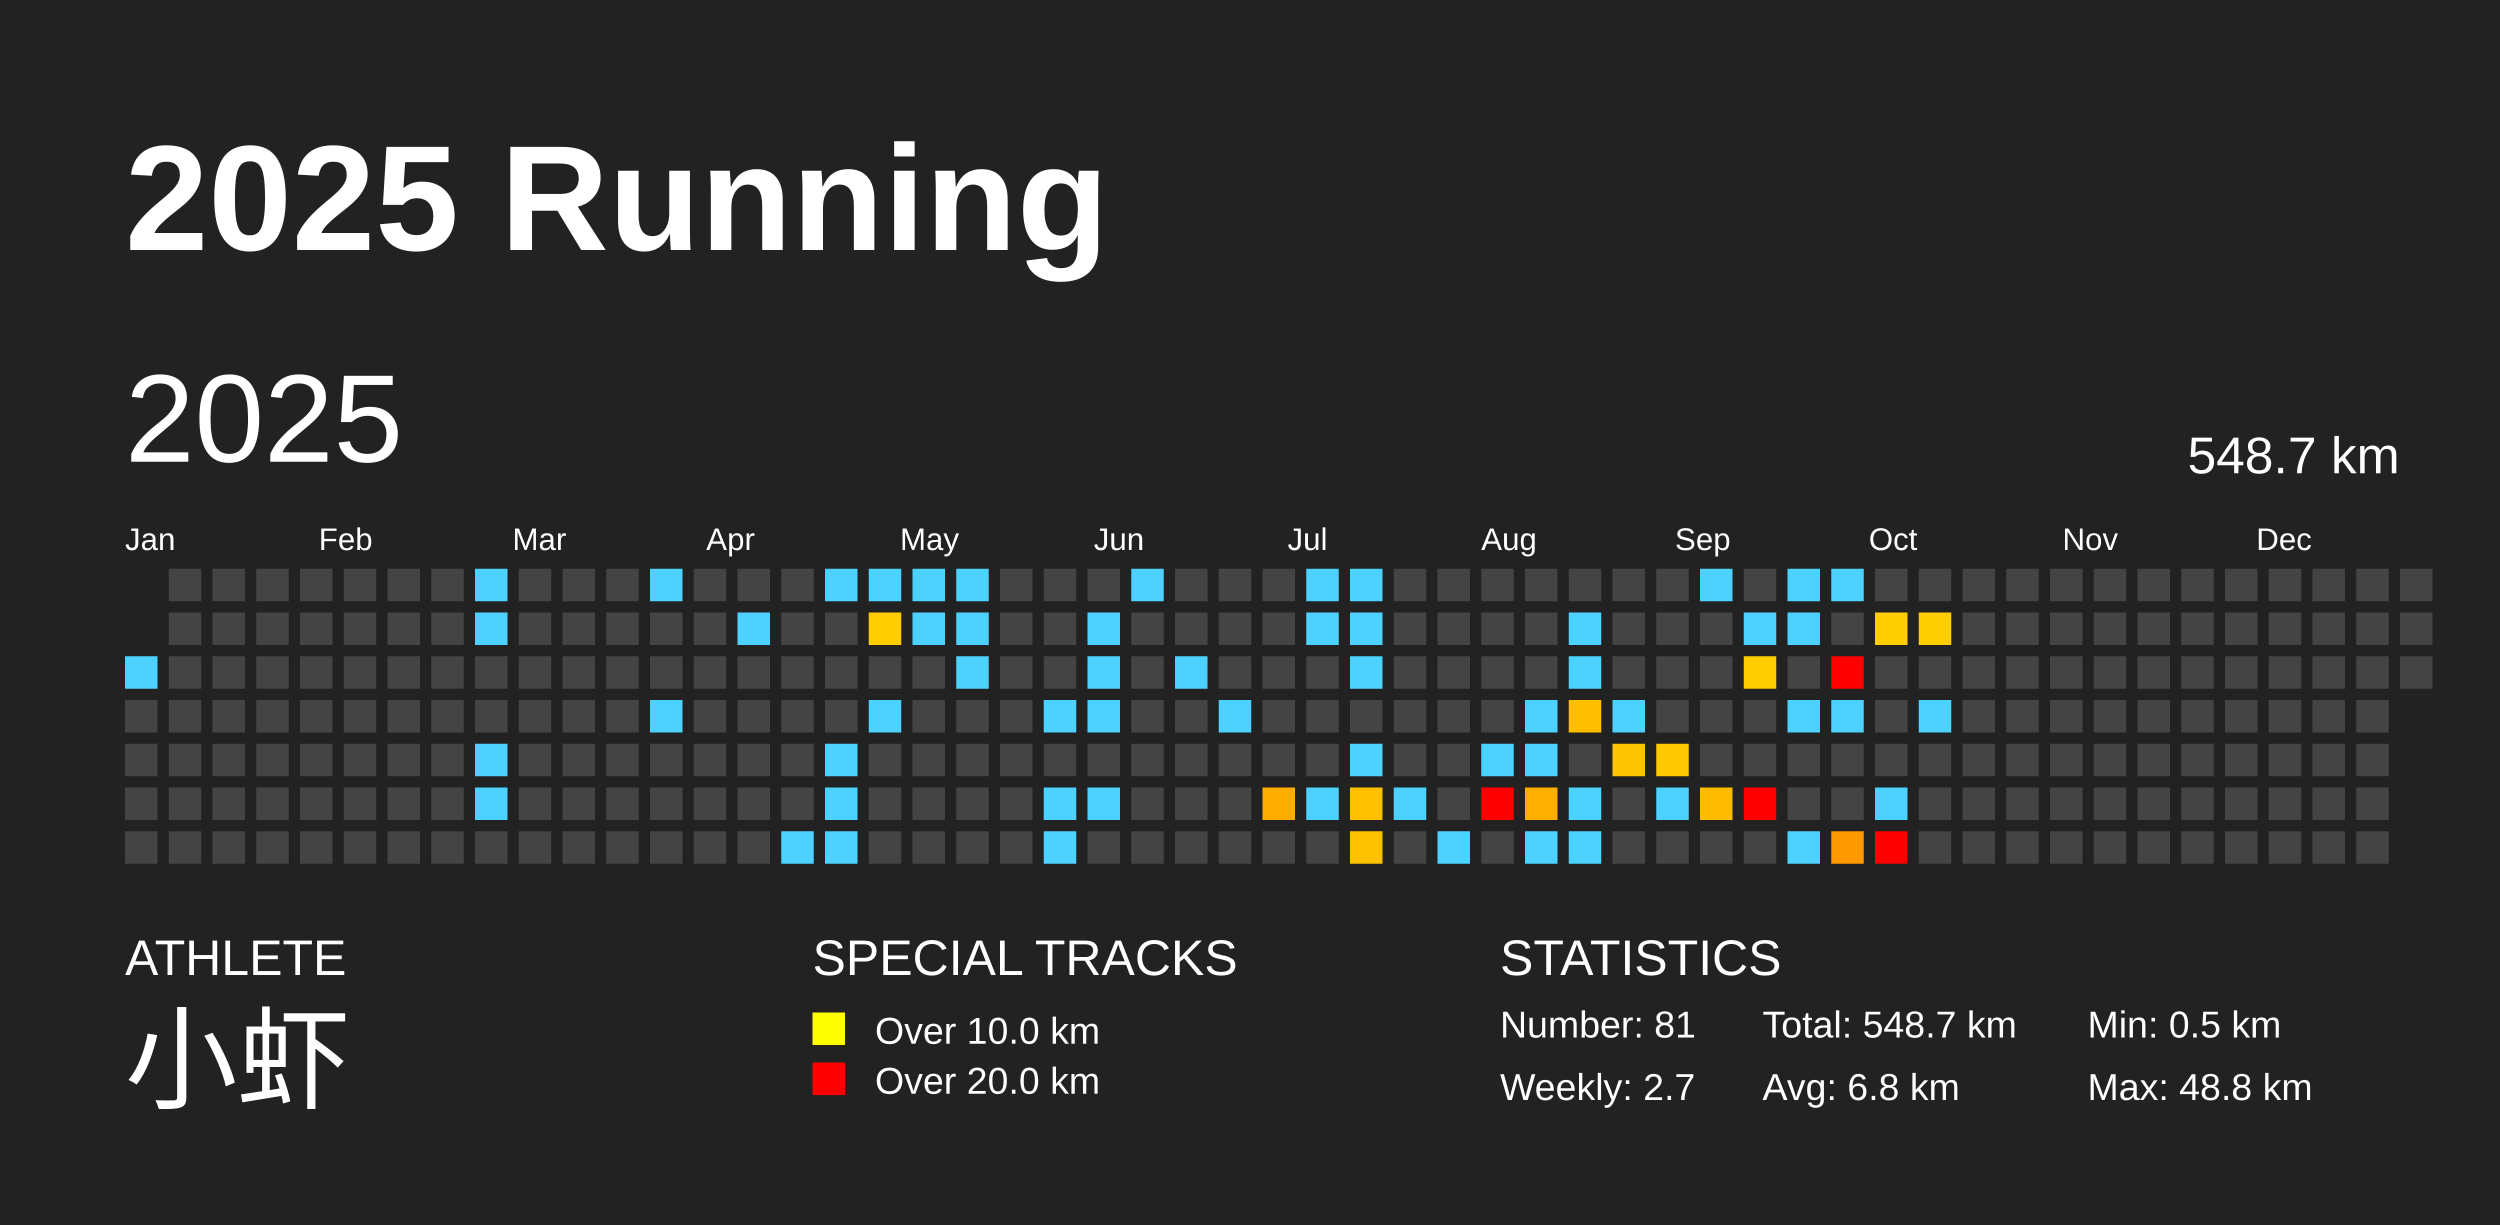
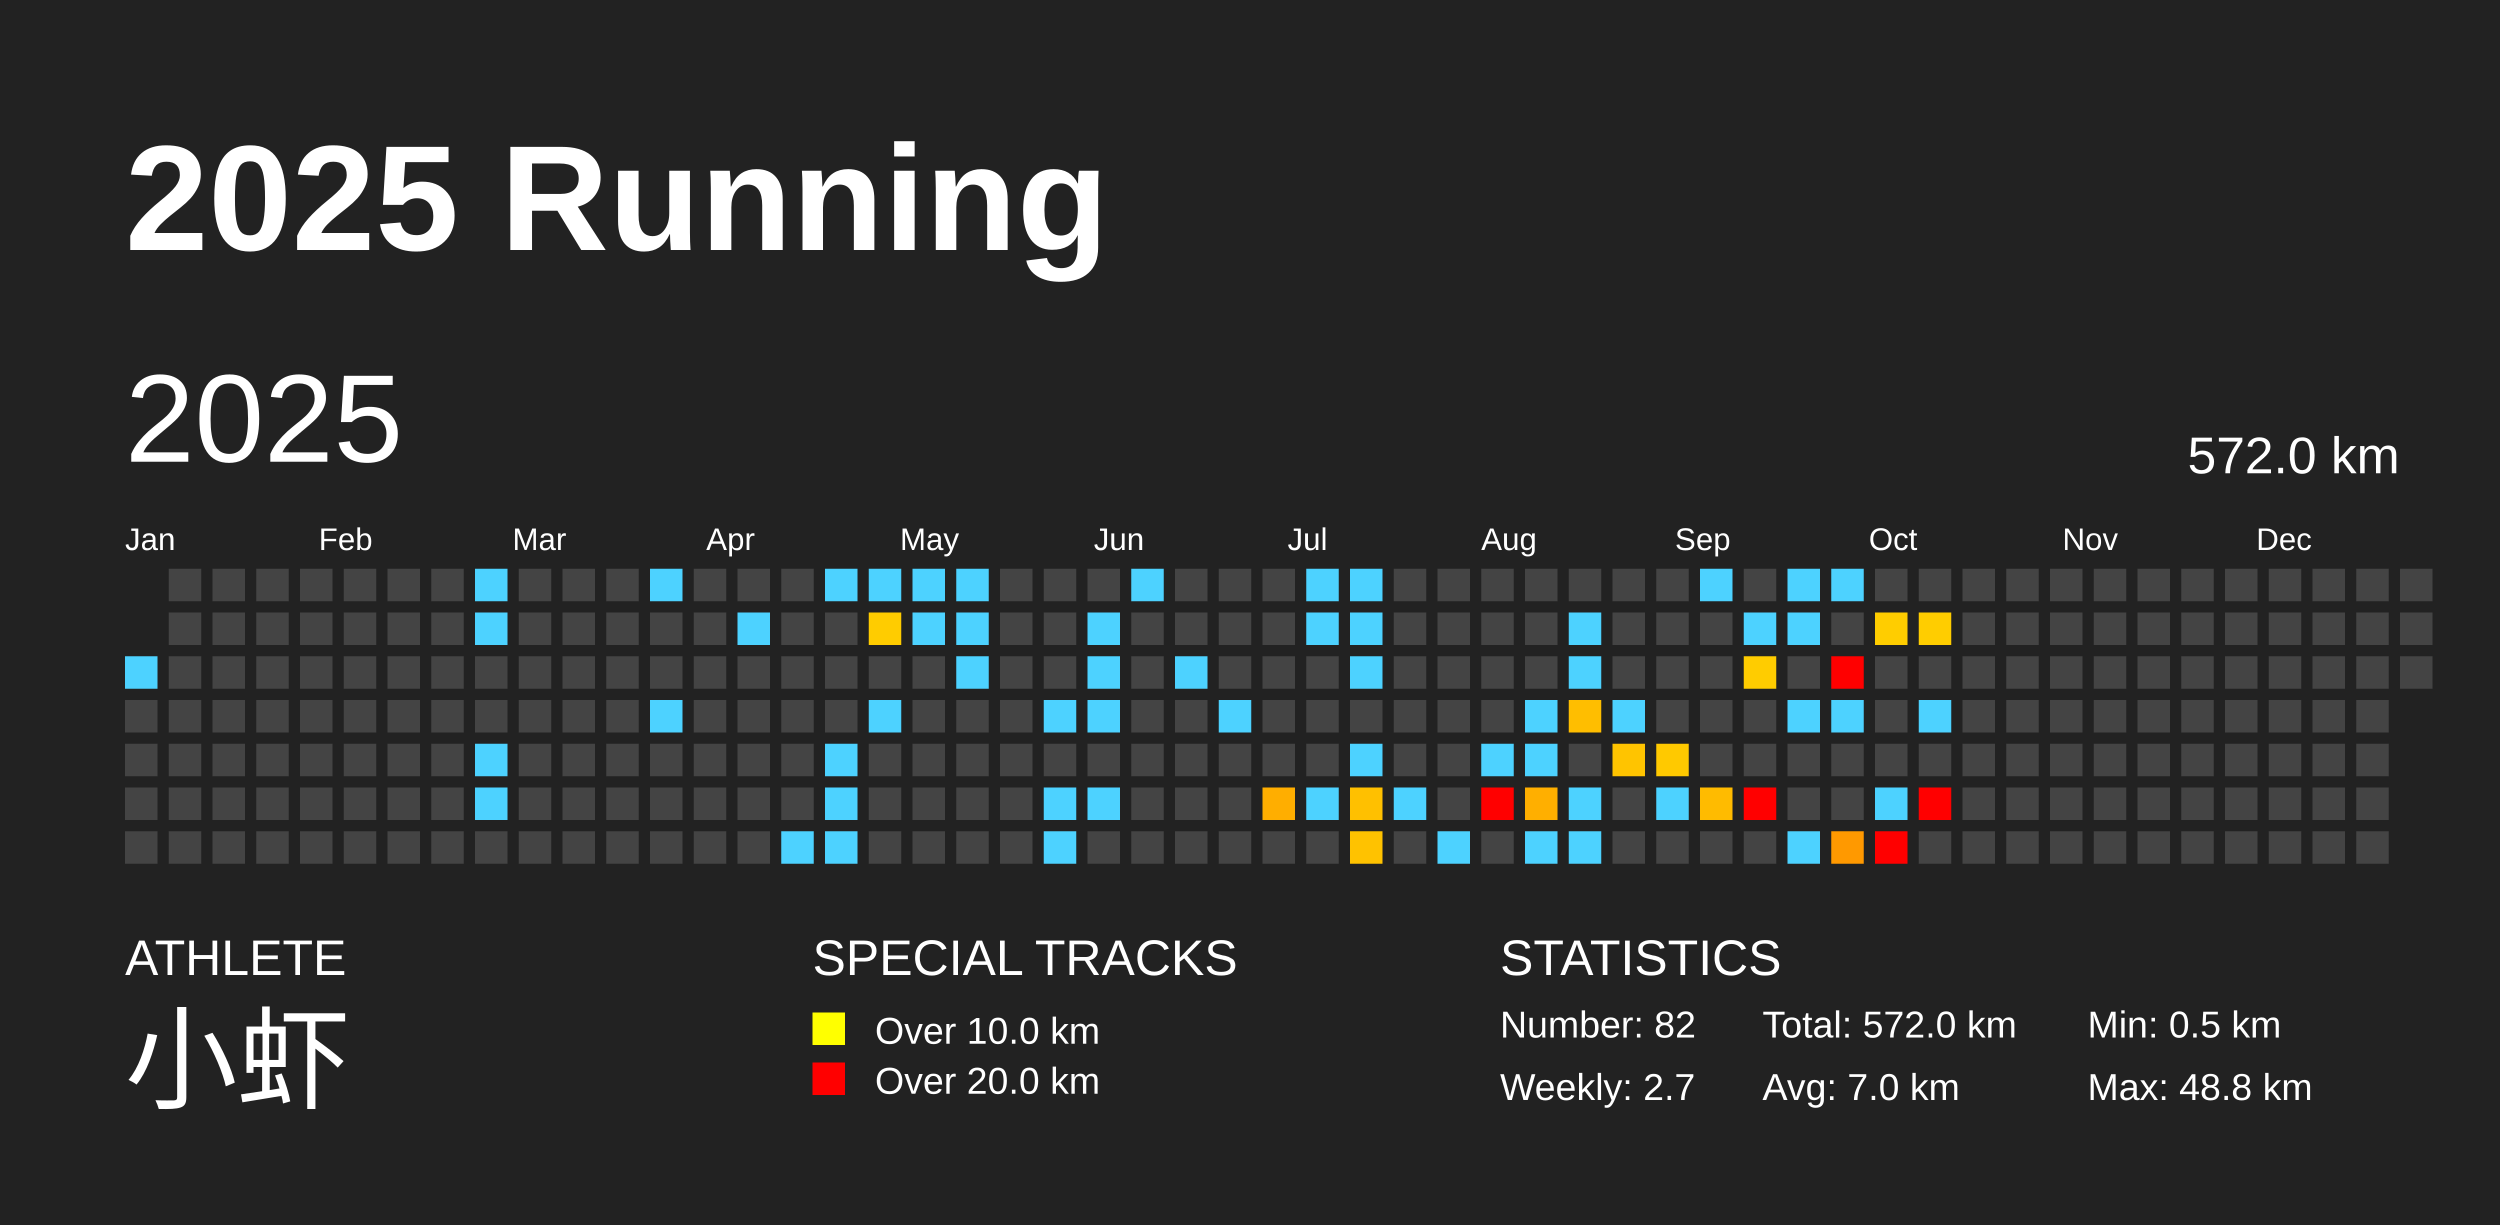
<svg xmlns="http://www.w3.org/2000/svg" baseProfile="full" height="98mm" version="1.1" viewBox="0,0,200,98" width="200mm">
  <defs />
  <rect fill="#222222" height="98" width="200" x="0" y="0" />
  <text fill="#FFFFFF" style="font-size:12px; font-family:Arial; font-weight:bold;" x="10" y="20">2025 Running</text>
  <text fill="#FFFFFF" style="font-size:4px; font-family:Arial" x="10" y="78">ATHLETE</text>
  <text fill="#FFFFFF" style="font-size:9px; font-family:Arial" x="10" y="88">小虾</text>
  <text fill="#FFFFFF" style="font-size:4px; font-family:Arial" x="65" y="78">SPECIAL TRACKS</text>
  <rect fill="yellow" height="2.6" width="2.6" x="65" y="81" />
  <text fill="#FFFFFF" style="font-size:3px; font-family:Arial" x="70" y="83.5">Over 10.0 km</text>
  <rect fill="red" height="2.6" width="2.6" x="65" y="85" />
  <text fill="#FFFFFF" style="font-size:3px; font-family:Arial" x="70" y="87.5">Over 20.0 km</text>
  <text fill="#FFFFFF" style="font-size:4px; font-family:Arial" x="120" y="78">STATISTICS</text>
-   <text fill="#FFFFFF" style="font-size:3px; font-family:Arial" x="120" y="83">Number: 81</text>
+   <text fill="#FFFFFF" style="font-size:3px; font-family:Arial" x="120" y="83">Number: 82</text>
  <text fill="#FFFFFF" style="font-size:3px; font-family:Arial" x="120" y="88">Weekly: 2.7</text>
-   <text fill="#FFFFFF" style="font-size:3px; font-family:Arial" x="141" y="83">Total: 548.7 km</text>
-   <text fill="#FFFFFF" style="font-size:3px; font-family:Arial" x="141" y="88">Avg: 6.8 km</text>
+   <text fill="#FFFFFF" style="font-size:3px; font-family:Arial" x="141" y="83">Total: 572.0 km</text>
+   <text fill="#FFFFFF" style="font-size:3px; font-family:Arial" x="141" y="88">Avg: 7.0 km</text>
  <text fill="#FFFFFF" style="font-size:3px; font-family:Arial" x="167" y="83">Min: 0.5 km</text>
  <text fill="#FFFFFF" style="font-size:3px; font-family:Arial" x="167" y="88">Max: 48.8 km</text>
  <text dominant-baseline="hanging" fill="#FFFFFF" style="font-size:10.0px; font-family:Arial;" x="10" y="30">2025</text>
-   <text dominant-baseline="hanging" fill="#FFFFFF" style="font-size:4.125px; font-family:Arial;" x="175" y="35">548.7 km</text>
+   <text dominant-baseline="hanging" fill="#FFFFFF" style="font-size:4.125px; font-family:Arial;" x="175" y="35">572.0 km</text>
  <text fill="#FFFFFF" style="font-size:2.5px; font-family:Arial" x="10.0" y="44">Jan</text>
  <text fill="#FFFFFF" style="font-size:2.5px; font-family:Arial" x="25.5" y="44">Feb</text>
  <text fill="#FFFFFF" style="font-size:2.5px; font-family:Arial" x="41.0" y="44">Mar</text>
  <text fill="#FFFFFF" style="font-size:2.5px; font-family:Arial" x="56.5" y="44">Apr</text>
  <text fill="#FFFFFF" style="font-size:2.5px; font-family:Arial" x="72.0" y="44">May</text>
  <text fill="#FFFFFF" style="font-size:2.5px; font-family:Arial" x="87.5" y="44">Jun</text>
  <text fill="#FFFFFF" style="font-size:2.5px; font-family:Arial" x="103.0" y="44">Jul</text>
  <text fill="#FFFFFF" style="font-size:2.5px; font-family:Arial" x="118.5" y="44">Aug</text>
  <text fill="#FFFFFF" style="font-size:2.5px; font-family:Arial" x="134.0" y="44">Sep</text>
  <text fill="#FFFFFF" style="font-size:2.5px; font-family:Arial" x="149.5" y="44">Oct</text>
  <text fill="#FFFFFF" style="font-size:2.5px; font-family:Arial" x="165.0" y="44">Nov</text>
  <text fill="#FFFFFF" style="font-size:2.5px; font-family:Arial" x="180.5" y="44">Dec</text>
  <rect fill="#4dd2ff" height="2.6" width="2.6" x="10.0" y="52.5" />
  <rect fill="#444444" height="2.6" width="2.6" x="10.0" y="56.0" />
  <rect fill="#444444" height="2.6" width="2.6" x="10.0" y="59.5" />
  <rect fill="#444444" height="2.6" width="2.6" x="10.0" y="63.0" />
  <rect fill="#444444" height="2.6" width="2.6" x="10.0" y="66.5" />
  <rect fill="#444444" height="2.6" width="2.6" x="13.5" y="45.5" />
  <rect fill="#444444" height="2.6" width="2.6" x="13.5" y="49.0" />
  <rect fill="#444444" height="2.6" width="2.6" x="13.5" y="52.5" />
  <rect fill="#444444" height="2.6" width="2.6" x="13.5" y="56.0" />
  <rect fill="#444444" height="2.6" width="2.6" x="13.5" y="59.5" />
  <rect fill="#444444" height="2.6" width="2.6" x="13.5" y="63.0" />
  <rect fill="#444444" height="2.6" width="2.6" x="13.5" y="66.5" />
  <rect fill="#444444" height="2.6" width="2.6" x="17.0" y="45.5" />
  <rect fill="#444444" height="2.6" width="2.6" x="17.0" y="49.0" />
  <rect fill="#444444" height="2.6" width="2.6" x="17.0" y="52.5" />
  <rect fill="#444444" height="2.6" width="2.6" x="17.0" y="56.0" />
  <rect fill="#444444" height="2.6" width="2.6" x="17.0" y="59.5" />
  <rect fill="#444444" height="2.6" width="2.6" x="17.0" y="63.0" />
  <rect fill="#444444" height="2.6" width="2.6" x="17.0" y="66.5" />
  <rect fill="#444444" height="2.6" width="2.6" x="20.5" y="45.5" />
  <rect fill="#444444" height="2.6" width="2.6" x="20.5" y="49.0" />
  <rect fill="#444444" height="2.6" width="2.6" x="20.5" y="52.5" />
  <rect fill="#444444" height="2.6" width="2.6" x="20.5" y="56.0" />
  <rect fill="#444444" height="2.6" width="2.6" x="20.5" y="59.5" />
  <rect fill="#444444" height="2.6" width="2.6" x="20.5" y="63.0" />
  <rect fill="#444444" height="2.6" width="2.6" x="20.5" y="66.5" />
  <rect fill="#444444" height="2.6" width="2.6" x="24.0" y="45.5" />
  <rect fill="#444444" height="2.6" width="2.6" x="24.0" y="49.0" />
  <rect fill="#444444" height="2.6" width="2.6" x="24.0" y="52.5" />
  <rect fill="#444444" height="2.6" width="2.6" x="24.0" y="56.0" />
  <rect fill="#444444" height="2.6" width="2.6" x="24.0" y="59.5" />
  <rect fill="#444444" height="2.6" width="2.6" x="24.0" y="63.0" />
  <rect fill="#444444" height="2.6" width="2.6" x="24.0" y="66.5" />
  <rect fill="#444444" height="2.6" width="2.6" x="27.5" y="45.5" />
  <rect fill="#444444" height="2.6" width="2.6" x="27.5" y="49.0" />
  <rect fill="#444444" height="2.6" width="2.6" x="27.5" y="52.5" />
  <rect fill="#444444" height="2.6" width="2.6" x="27.5" y="56.0" />
  <rect fill="#444444" height="2.6" width="2.6" x="27.5" y="59.5" />
  <rect fill="#444444" height="2.6" width="2.6" x="27.5" y="63.0" />
  <rect fill="#444444" height="2.6" width="2.6" x="27.5" y="66.5" />
  <rect fill="#444444" height="2.6" width="2.6" x="31.0" y="45.5" />
  <rect fill="#444444" height="2.6" width="2.6" x="31.0" y="49.0" />
  <rect fill="#444444" height="2.6" width="2.6" x="31.0" y="52.5" />
  <rect fill="#444444" height="2.6" width="2.6" x="31.0" y="56.0" />
  <rect fill="#444444" height="2.6" width="2.6" x="31.0" y="59.5" />
  <rect fill="#444444" height="2.6" width="2.6" x="31.0" y="63.0" />
  <rect fill="#444444" height="2.6" width="2.6" x="31.0" y="66.5" />
  <rect fill="#444444" height="2.6" width="2.6" x="34.5" y="45.5" />
  <rect fill="#444444" height="2.6" width="2.6" x="34.5" y="49.0" />
  <rect fill="#444444" height="2.6" width="2.6" x="34.5" y="52.5" />
  <rect fill="#444444" height="2.6" width="2.6" x="34.5" y="56.0" />
  <rect fill="#444444" height="2.6" width="2.6" x="34.5" y="59.5" />
  <rect fill="#444444" height="2.6" width="2.6" x="34.5" y="63.0" />
  <rect fill="#444444" height="2.6" width="2.6" x="34.5" y="66.5" />
  <rect fill="#4dd2ff" height="2.6" width="2.6" x="38.0" y="45.5" />
  <rect fill="#4dd2ff" height="2.6" width="2.6" x="38.0" y="49.0" />
  <rect fill="#444444" height="2.6" width="2.6" x="38.0" y="52.5" />
  <rect fill="#444444" height="2.6" width="2.6" x="38.0" y="56.0" />
  <rect fill="#4dd2ff" height="2.6" width="2.6" x="38.0" y="59.5" />
  <rect fill="#4dd2ff" height="2.6" width="2.6" x="38.0" y="63.0" />
  <rect fill="#444444" height="2.6" width="2.6" x="38.0" y="66.5" />
  <rect fill="#444444" height="2.6" width="2.6" x="41.5" y="45.5" />
  <rect fill="#444444" height="2.6" width="2.6" x="41.5" y="49.0" />
  <rect fill="#444444" height="2.6" width="2.6" x="41.5" y="52.5" />
  <rect fill="#444444" height="2.6" width="2.6" x="41.5" y="56.0" />
  <rect fill="#444444" height="2.6" width="2.6" x="41.5" y="59.5" />
  <rect fill="#444444" height="2.6" width="2.6" x="41.5" y="63.0" />
  <rect fill="#444444" height="2.6" width="2.6" x="41.5" y="66.5" />
  <rect fill="#444444" height="2.6" width="2.6" x="45.0" y="45.5" />
  <rect fill="#444444" height="2.6" width="2.6" x="45.0" y="49.0" />
  <rect fill="#444444" height="2.6" width="2.6" x="45.0" y="52.5" />
  <rect fill="#444444" height="2.6" width="2.6" x="45.0" y="56.0" />
  <rect fill="#444444" height="2.6" width="2.6" x="45.0" y="59.5" />
  <rect fill="#444444" height="2.6" width="2.6" x="45.0" y="63.0" />
  <rect fill="#444444" height="2.6" width="2.6" x="45.0" y="66.5" />
  <rect fill="#444444" height="2.6" width="2.6" x="48.5" y="45.5" />
  <rect fill="#444444" height="2.6" width="2.6" x="48.5" y="49.0" />
  <rect fill="#444444" height="2.6" width="2.6" x="48.5" y="52.5" />
  <rect fill="#444444" height="2.6" width="2.6" x="48.5" y="56.0" />
  <rect fill="#444444" height="2.6" width="2.6" x="48.5" y="59.5" />
  <rect fill="#444444" height="2.6" width="2.6" x="48.5" y="63.0" />
  <rect fill="#444444" height="2.6" width="2.6" x="48.5" y="66.5" />
  <rect fill="#4dd2ff" height="2.6" width="2.6" x="52.0" y="45.5" />
  <rect fill="#444444" height="2.6" width="2.6" x="52.0" y="49.0" />
  <rect fill="#444444" height="2.6" width="2.6" x="52.0" y="52.5" />
  <rect fill="#4dd2ff" height="2.6" width="2.6" x="52.0" y="56.0" />
  <rect fill="#444444" height="2.6" width="2.6" x="52.0" y="59.5" />
  <rect fill="#444444" height="2.6" width="2.6" x="52.0" y="63.0" />
  <rect fill="#444444" height="2.6" width="2.6" x="52.0" y="66.5" />
  <rect fill="#444444" height="2.6" width="2.6" x="55.5" y="45.5" />
  <rect fill="#444444" height="2.6" width="2.6" x="55.5" y="49.0" />
  <rect fill="#444444" height="2.6" width="2.6" x="55.5" y="52.5" />
  <rect fill="#444444" height="2.6" width="2.6" x="55.5" y="56.0" />
  <rect fill="#444444" height="2.6" width="2.6" x="55.5" y="59.5" />
  <rect fill="#444444" height="2.6" width="2.6" x="55.5" y="63.0" />
  <rect fill="#444444" height="2.6" width="2.6" x="55.5" y="66.5" />
  <rect fill="#444444" height="2.6" width="2.6" x="59.0" y="45.5" />
  <rect fill="#4dd2ff" height="2.6" width="2.6" x="59.0" y="49.0" />
  <rect fill="#444444" height="2.6" width="2.6" x="59.0" y="52.5" />
  <rect fill="#444444" height="2.6" width="2.6" x="59.0" y="56.0" />
  <rect fill="#444444" height="2.6" width="2.6" x="59.0" y="59.5" />
  <rect fill="#444444" height="2.6" width="2.6" x="59.0" y="63.0" />
  <rect fill="#444444" height="2.6" width="2.6" x="59.0" y="66.5" />
  <rect fill="#444444" height="2.6" width="2.6" x="62.5" y="45.5" />
  <rect fill="#444444" height="2.6" width="2.6" x="62.5" y="49.0" />
  <rect fill="#444444" height="2.6" width="2.6" x="62.5" y="52.5" />
  <rect fill="#444444" height="2.6" width="2.6" x="62.5" y="56.0" />
  <rect fill="#444444" height="2.6" width="2.6" x="62.5" y="59.5" />
  <rect fill="#444444" height="2.6" width="2.6" x="62.5" y="63.0" />
  <rect fill="#4dd2ff" height="2.6" width="2.6" x="62.5" y="66.5" />
  <rect fill="#4dd2ff" height="2.6" width="2.6" x="66.0" y="45.5" />
  <rect fill="#444444" height="2.6" width="2.6" x="66.0" y="49.0" />
  <rect fill="#444444" height="2.6" width="2.6" x="66.0" y="52.5" />
  <rect fill="#444444" height="2.6" width="2.6" x="66.0" y="56.0" />
  <rect fill="#4dd2ff" height="2.6" width="2.6" x="66.0" y="59.5" />
  <rect fill="#4dd2ff" height="2.6" width="2.6" x="66.0" y="63.0" />
  <rect fill="#4dd2ff" height="2.6" width="2.6" x="66.0" y="66.5" />
  <rect fill="#4dd2ff" height="2.6" width="2.6" x="69.5" y="45.5" />
  <rect fill="#ffcc00" height="2.6" width="2.6" x="69.5" y="49.0" />
  <rect fill="#444444" height="2.6" width="2.6" x="69.5" y="52.5" />
  <rect fill="#4dd2ff" height="2.6" width="2.6" x="69.5" y="56.0" />
  <rect fill="#444444" height="2.6" width="2.6" x="69.5" y="59.5" />
  <rect fill="#444444" height="2.6" width="2.6" x="69.5" y="63.0" />
  <rect fill="#444444" height="2.6" width="2.6" x="69.5" y="66.5" />
  <rect fill="#4dd2ff" height="2.6" width="2.6" x="73.0" y="45.5" />
  <rect fill="#4dd2ff" height="2.6" width="2.6" x="73.0" y="49.0" />
  <rect fill="#444444" height="2.6" width="2.6" x="73.0" y="52.5" />
  <rect fill="#444444" height="2.6" width="2.6" x="73.0" y="56.0" />
  <rect fill="#444444" height="2.6" width="2.6" x="73.0" y="59.5" />
  <rect fill="#444444" height="2.6" width="2.6" x="73.0" y="63.0" />
  <rect fill="#444444" height="2.6" width="2.6" x="73.0" y="66.5" />
  <rect fill="#4dd2ff" height="2.6" width="2.6" x="76.5" y="45.5" />
  <rect fill="#4dd2ff" height="2.6" width="2.6" x="76.5" y="49.0" />
  <rect fill="#4dd2ff" height="2.6" width="2.6" x="76.5" y="52.5" />
  <rect fill="#444444" height="2.6" width="2.6" x="76.5" y="56.0" />
  <rect fill="#444444" height="2.6" width="2.6" x="76.5" y="59.5" />
  <rect fill="#444444" height="2.6" width="2.6" x="76.5" y="63.0" />
  <rect fill="#444444" height="2.6" width="2.6" x="76.5" y="66.5" />
  <rect fill="#444444" height="2.6" width="2.6" x="80.0" y="45.5" />
  <rect fill="#444444" height="2.6" width="2.6" x="80.0" y="49.0" />
  <rect fill="#444444" height="2.6" width="2.6" x="80.0" y="52.5" />
  <rect fill="#444444" height="2.6" width="2.6" x="80.0" y="56.0" />
  <rect fill="#444444" height="2.6" width="2.6" x="80.0" y="59.5" />
  <rect fill="#444444" height="2.6" width="2.6" x="80.0" y="63.0" />
  <rect fill="#444444" height="2.6" width="2.6" x="80.0" y="66.5" />
  <rect fill="#444444" height="2.6" width="2.6" x="83.5" y="45.5" />
  <rect fill="#444444" height="2.6" width="2.6" x="83.5" y="49.0" />
  <rect fill="#444444" height="2.6" width="2.6" x="83.5" y="52.5" />
  <rect fill="#4dd2ff" height="2.6" width="2.6" x="83.5" y="56.0" />
  <rect fill="#444444" height="2.6" width="2.6" x="83.5" y="59.5" />
  <rect fill="#4dd2ff" height="2.6" width="2.6" x="83.5" y="63.0" />
  <rect fill="#4dd2ff" height="2.6" width="2.6" x="83.5" y="66.5" />
  <rect fill="#444444" height="2.6" width="2.6" x="87.0" y="45.5" />
  <rect fill="#4dd2ff" height="2.6" width="2.6" x="87.0" y="49.0" />
  <rect fill="#4dd2ff" height="2.6" width="2.6" x="87.0" y="52.5" />
  <rect fill="#4dd2ff" height="2.6" width="2.6" x="87.0" y="56.0" />
  <rect fill="#444444" height="2.6" width="2.6" x="87.0" y="59.5" />
  <rect fill="#4dd2ff" height="2.6" width="2.6" x="87.0" y="63.0" />
  <rect fill="#444444" height="2.6" width="2.6" x="87.0" y="66.5" />
  <rect fill="#4dd2ff" height="2.6" width="2.6" x="90.5" y="45.5" />
  <rect fill="#444444" height="2.6" width="2.6" x="90.5" y="49.0" />
  <rect fill="#444444" height="2.6" width="2.6" x="90.5" y="52.5" />
  <rect fill="#444444" height="2.6" width="2.6" x="90.5" y="56.0" />
  <rect fill="#444444" height="2.6" width="2.6" x="90.5" y="59.5" />
  <rect fill="#444444" height="2.6" width="2.6" x="90.5" y="63.0" />
  <rect fill="#444444" height="2.6" width="2.6" x="90.5" y="66.5" />
  <rect fill="#444444" height="2.6" width="2.6" x="94.0" y="45.5" />
  <rect fill="#444444" height="2.6" width="2.6" x="94.0" y="49.0" />
  <rect fill="#4dd2ff" height="2.6" width="2.6" x="94.0" y="52.5" />
  <rect fill="#444444" height="2.6" width="2.6" x="94.0" y="56.0" />
  <rect fill="#444444" height="2.6" width="2.6" x="94.0" y="59.5" />
  <rect fill="#444444" height="2.6" width="2.6" x="94.0" y="63.0" />
  <rect fill="#444444" height="2.6" width="2.6" x="94.0" y="66.5" />
  <rect fill="#444444" height="2.6" width="2.6" x="97.5" y="45.5" />
  <rect fill="#444444" height="2.6" width="2.6" x="97.5" y="49.0" />
  <rect fill="#444444" height="2.6" width="2.6" x="97.5" y="52.5" />
  <rect fill="#4dd2ff" height="2.6" width="2.6" x="97.5" y="56.0" />
  <rect fill="#444444" height="2.6" width="2.6" x="97.5" y="59.5" />
  <rect fill="#444444" height="2.6" width="2.6" x="97.5" y="63.0" />
  <rect fill="#444444" height="2.6" width="2.6" x="97.5" y="66.5" />
  <rect fill="#444444" height="2.6" width="2.6" x="101.0" y="45.5" />
  <rect fill="#444444" height="2.6" width="2.6" x="101.0" y="49.0" />
  <rect fill="#444444" height="2.6" width="2.6" x="101.0" y="52.5" />
  <rect fill="#444444" height="2.6" width="2.6" x="101.0" y="56.0" />
  <rect fill="#444444" height="2.6" width="2.6" x="101.0" y="59.5" />
  <rect fill="#ffae00" height="2.6" width="2.6" x="101.0" y="63.0" />
  <rect fill="#444444" height="2.6" width="2.6" x="101.0" y="66.5" />
  <rect fill="#4dd2ff" height="2.6" width="2.6" x="104.5" y="45.5" />
  <rect fill="#4dd2ff" height="2.6" width="2.6" x="104.5" y="49.0" />
  <rect fill="#444444" height="2.6" width="2.6" x="104.5" y="52.5" />
  <rect fill="#444444" height="2.6" width="2.6" x="104.5" y="56.0" />
  <rect fill="#444444" height="2.6" width="2.6" x="104.5" y="59.5" />
  <rect fill="#4dd2ff" height="2.6" width="2.6" x="104.5" y="63.0" />
  <rect fill="#444444" height="2.6" width="2.6" x="104.5" y="66.5" />
  <rect fill="#4dd2ff" height="2.6" width="2.6" x="108.0" y="45.5" />
  <rect fill="#4dd2ff" height="2.6" width="2.6" x="108.0" y="49.0" />
  <rect fill="#4dd2ff" height="2.6" width="2.6" x="108.0" y="52.5" />
  <rect fill="#444444" height="2.6" width="2.6" x="108.0" y="56.0" />
  <rect fill="#4dd2ff" height="2.6" width="2.6" x="108.0" y="59.5" />
  <rect fill="#ffc000" height="2.6" width="2.6" x="108.0" y="63.0" />
  <rect fill="#ffc200" height="2.6" width="2.6" x="108.0" y="66.5" />
  <rect fill="#444444" height="2.6" width="2.6" x="111.5" y="45.5" />
  <rect fill="#444444" height="2.6" width="2.6" x="111.5" y="49.0" />
  <rect fill="#444444" height="2.6" width="2.6" x="111.5" y="52.5" />
  <rect fill="#444444" height="2.6" width="2.6" x="111.5" y="56.0" />
  <rect fill="#444444" height="2.6" width="2.6" x="111.5" y="59.5" />
  <rect fill="#4dd2ff" height="2.6" width="2.6" x="111.5" y="63.0" />
  <rect fill="#444444" height="2.6" width="2.6" x="111.5" y="66.5" />
  <rect fill="#444444" height="2.6" width="2.6" x="115.0" y="45.5" />
  <rect fill="#444444" height="2.6" width="2.6" x="115.0" y="49.0" />
  <rect fill="#444444" height="2.6" width="2.6" x="115.0" y="52.5" />
  <rect fill="#444444" height="2.6" width="2.6" x="115.0" y="56.0" />
  <rect fill="#444444" height="2.6" width="2.6" x="115.0" y="59.5" />
  <rect fill="#444444" height="2.6" width="2.6" x="115.0" y="63.0" />
  <rect fill="#4dd2ff" height="2.6" width="2.6" x="115.0" y="66.5" />
  <rect fill="#444444" height="2.6" width="2.6" x="118.5" y="45.5" />
  <rect fill="#444444" height="2.6" width="2.6" x="118.5" y="49.0" />
  <rect fill="#444444" height="2.6" width="2.6" x="118.5" y="52.5" />
  <rect fill="#444444" height="2.6" width="2.6" x="118.5" y="56.0" />
  <rect fill="#4dd2ff" height="2.6" width="2.6" x="118.5" y="59.5" />
  <rect fill="red" height="2.6" width="2.6" x="118.5" y="63.0" />
  <rect fill="#444444" height="2.6" width="2.6" x="118.5" y="66.5" />
  <rect fill="#444444" height="2.6" width="2.6" x="122.0" y="45.5" />
  <rect fill="#444444" height="2.6" width="2.6" x="122.0" y="49.0" />
  <rect fill="#444444" height="2.6" width="2.6" x="122.0" y="52.5" />
  <rect fill="#4dd2ff" height="2.6" width="2.6" x="122.0" y="56.0" />
  <rect fill="#4dd2ff" height="2.6" width="2.6" x="122.0" y="59.5" />
  <rect fill="#ffaf00" height="2.6" width="2.6" x="122.0" y="63.0" />
  <rect fill="#4dd2ff" height="2.6" width="2.6" x="122.0" y="66.5" />
  <rect fill="#444444" height="2.6" width="2.6" x="125.5" y="45.5" />
  <rect fill="#4dd2ff" height="2.6" width="2.6" x="125.5" y="49.0" />
  <rect fill="#4dd2ff" height="2.6" width="2.6" x="125.5" y="52.5" />
  <rect fill="#ffbe00" height="2.6" width="2.6" x="125.5" y="56.0" />
  <rect fill="#444444" height="2.6" width="2.6" x="125.5" y="59.5" />
  <rect fill="#4dd2ff" height="2.6" width="2.6" x="125.5" y="63.0" />
  <rect fill="#4dd2ff" height="2.6" width="2.6" x="125.5" y="66.5" />
  <rect fill="#444444" height="2.6" width="2.6" x="129.0" y="45.5" />
  <rect fill="#444444" height="2.6" width="2.6" x="129.0" y="49.0" />
  <rect fill="#444444" height="2.6" width="2.6" x="129.0" y="52.5" />
  <rect fill="#4dd2ff" height="2.6" width="2.6" x="129.0" y="56.0" />
  <rect fill="#ffc400" height="2.6" width="2.6" x="129.0" y="59.5" />
  <rect fill="#444444" height="2.6" width="2.6" x="129.0" y="63.0" />
  <rect fill="#444444" height="2.6" width="2.6" x="129.0" y="66.5" />
  <rect fill="#444444" height="2.6" width="2.6" x="132.5" y="45.5" />
  <rect fill="#444444" height="2.6" width="2.6" x="132.5" y="49.0" />
  <rect fill="#444444" height="2.6" width="2.6" x="132.5" y="52.5" />
  <rect fill="#444444" height="2.6" width="2.6" x="132.5" y="56.0" />
  <rect fill="#ffc900" height="2.6" width="2.6" x="132.5" y="59.5" />
  <rect fill="#4dd2ff" height="2.6" width="2.6" x="132.5" y="63.0" />
  <rect fill="#444444" height="2.6" width="2.6" x="132.5" y="66.5" />
  <rect fill="#4dd2ff" height="2.6" width="2.6" x="136.0" y="45.5" />
  <rect fill="#444444" height="2.6" width="2.6" x="136.0" y="49.0" />
  <rect fill="#444444" height="2.6" width="2.6" x="136.0" y="52.5" />
  <rect fill="#444444" height="2.6" width="2.6" x="136.0" y="56.0" />
  <rect fill="#444444" height="2.6" width="2.6" x="136.0" y="59.5" />
  <rect fill="#ffbb00" height="2.6" width="2.6" x="136.0" y="63.0" />
  <rect fill="#444444" height="2.6" width="2.6" x="136.0" y="66.5" />
  <rect fill="#444444" height="2.6" width="2.6" x="139.5" y="45.5" />
  <rect fill="#4dd2ff" height="2.6" width="2.6" x="139.5" y="49.0" />
  <rect fill="#ffcc00" height="2.6" width="2.6" x="139.5" y="52.5" />
  <rect fill="#444444" height="2.6" width="2.6" x="139.5" y="56.0" />
  <rect fill="#444444" height="2.6" width="2.6" x="139.5" y="59.5" />
  <rect fill="red" height="2.6" width="2.6" x="139.5" y="63.0" />
  <rect fill="#444444" height="2.6" width="2.6" x="139.5" y="66.5" />
  <rect fill="#4dd2ff" height="2.6" width="2.6" x="143.0" y="45.5" />
  <rect fill="#4dd2ff" height="2.6" width="2.6" x="143.0" y="49.0" />
  <rect fill="#444444" height="2.6" width="2.6" x="143.0" y="52.5" />
  <rect fill="#4dd2ff" height="2.6" width="2.6" x="143.0" y="56.0" />
  <rect fill="#444444" height="2.6" width="2.6" x="143.0" y="59.5" />
  <rect fill="#444444" height="2.6" width="2.6" x="143.0" y="63.0" />
  <rect fill="#4dd2ff" height="2.6" width="2.6" x="143.0" y="66.5" />
  <rect fill="#4dd2ff" height="2.6" width="2.6" x="146.5" y="45.5" />
  <rect fill="#444444" height="2.6" width="2.6" x="146.5" y="49.0" />
  <rect fill="red" height="2.6" width="2.6" x="146.5" y="52.5" />
  <rect fill="#4dd2ff" height="2.6" width="2.6" x="146.5" y="56.0" />
  <rect fill="#444444" height="2.6" width="2.6" x="146.5" y="59.5" />
  <rect fill="#444444" height="2.6" width="2.6" x="146.5" y="63.0" />
  <rect fill="#ff9900" height="2.6" width="2.6" x="146.5" y="66.5" />
  <rect fill="#444444" height="2.6" width="2.6" x="150.0" y="45.5" />
  <rect fill="#ffcd00" height="2.6" width="2.6" x="150.0" y="49.0" />
  <rect fill="#444444" height="2.6" width="2.6" x="150.0" y="52.5" />
  <rect fill="#444444" height="2.6" width="2.6" x="150.0" y="56.0" />
  <rect fill="#444444" height="2.6" width="2.6" x="150.0" y="59.5" />
  <rect fill="#4dd2ff" height="2.6" width="2.6" x="150.0" y="63.0" />
  <rect fill="red" height="2.6" width="2.6" x="150.0" y="66.5" />
  <rect fill="#444444" height="2.6" width="2.6" x="153.5" y="45.5" />
  <rect fill="#ffcd00" height="2.6" width="2.6" x="153.5" y="49.0" />
  <rect fill="#444444" height="2.6" width="2.6" x="153.5" y="52.5" />
  <rect fill="#4dd2ff" height="2.6" width="2.6" x="153.5" y="56.0" />
  <rect fill="#444444" height="2.6" width="2.6" x="153.5" y="59.5" />
-   <rect fill="#444444" height="2.6" width="2.6" x="153.5" y="63.0" />
+   <rect fill="red" height="2.6" width="2.6" x="153.5" y="63.0" />
  <rect fill="#444444" height="2.6" width="2.6" x="153.5" y="66.5" />
  <rect fill="#444444" height="2.6" width="2.6" x="157.0" y="45.5" />
  <rect fill="#444444" height="2.6" width="2.6" x="157.0" y="49.0" />
  <rect fill="#444444" height="2.6" width="2.6" x="157.0" y="52.5" />
  <rect fill="#444444" height="2.6" width="2.6" x="157.0" y="56.0" />
  <rect fill="#444444" height="2.6" width="2.6" x="157.0" y="59.5" />
  <rect fill="#444444" height="2.6" width="2.6" x="157.0" y="63.0" />
  <rect fill="#444444" height="2.6" width="2.6" x="157.0" y="66.5" />
  <rect fill="#444444" height="2.6" width="2.6" x="160.5" y="45.5" />
  <rect fill="#444444" height="2.6" width="2.6" x="160.5" y="49.0" />
  <rect fill="#444444" height="2.6" width="2.6" x="160.5" y="52.5" />
  <rect fill="#444444" height="2.6" width="2.6" x="160.5" y="56.0" />
  <rect fill="#444444" height="2.6" width="2.6" x="160.5" y="59.5" />
  <rect fill="#444444" height="2.6" width="2.6" x="160.5" y="63.0" />
  <rect fill="#444444" height="2.6" width="2.6" x="160.5" y="66.5" />
  <rect fill="#444444" height="2.6" width="2.6" x="164.0" y="45.5" />
  <rect fill="#444444" height="2.6" width="2.6" x="164.0" y="49.0" />
  <rect fill="#444444" height="2.6" width="2.6" x="164.0" y="52.5" />
  <rect fill="#444444" height="2.6" width="2.6" x="164.0" y="56.0" />
  <rect fill="#444444" height="2.6" width="2.6" x="164.0" y="59.5" />
  <rect fill="#444444" height="2.6" width="2.6" x="164.0" y="63.0" />
  <rect fill="#444444" height="2.6" width="2.6" x="164.0" y="66.5" />
  <rect fill="#444444" height="2.6" width="2.6" x="167.5" y="45.5" />
  <rect fill="#444444" height="2.6" width="2.6" x="167.5" y="49.0" />
  <rect fill="#444444" height="2.6" width="2.6" x="167.5" y="52.5" />
  <rect fill="#444444" height="2.6" width="2.6" x="167.5" y="56.0" />
  <rect fill="#444444" height="2.6" width="2.6" x="167.5" y="59.5" />
  <rect fill="#444444" height="2.6" width="2.6" x="167.5" y="63.0" />
  <rect fill="#444444" height="2.6" width="2.6" x="167.5" y="66.5" />
  <rect fill="#444444" height="2.6" width="2.6" x="171.0" y="45.5" />
  <rect fill="#444444" height="2.6" width="2.6" x="171.0" y="49.0" />
  <rect fill="#444444" height="2.6" width="2.6" x="171.0" y="52.5" />
  <rect fill="#444444" height="2.6" width="2.6" x="171.0" y="56.0" />
  <rect fill="#444444" height="2.6" width="2.6" x="171.0" y="59.5" />
  <rect fill="#444444" height="2.6" width="2.6" x="171.0" y="63.0" />
  <rect fill="#444444" height="2.6" width="2.6" x="171.0" y="66.5" />
  <rect fill="#444444" height="2.6" width="2.6" x="174.5" y="45.5" />
  <rect fill="#444444" height="2.6" width="2.6" x="174.5" y="49.0" />
  <rect fill="#444444" height="2.6" width="2.6" x="174.5" y="52.5" />
  <rect fill="#444444" height="2.6" width="2.6" x="174.5" y="56.0" />
  <rect fill="#444444" height="2.6" width="2.6" x="174.5" y="59.5" />
  <rect fill="#444444" height="2.6" width="2.6" x="174.5" y="63.0" />
  <rect fill="#444444" height="2.6" width="2.6" x="174.5" y="66.5" />
  <rect fill="#444444" height="2.6" width="2.6" x="178.0" y="45.5" />
  <rect fill="#444444" height="2.6" width="2.6" x="178.0" y="49.0" />
  <rect fill="#444444" height="2.6" width="2.6" x="178.0" y="52.5" />
  <rect fill="#444444" height="2.6" width="2.6" x="178.0" y="56.0" />
  <rect fill="#444444" height="2.6" width="2.6" x="178.0" y="59.5" />
  <rect fill="#444444" height="2.6" width="2.6" x="178.0" y="63.0" />
  <rect fill="#444444" height="2.6" width="2.6" x="178.0" y="66.5" />
  <rect fill="#444444" height="2.6" width="2.6" x="181.5" y="45.5" />
  <rect fill="#444444" height="2.6" width="2.6" x="181.5" y="49.0" />
  <rect fill="#444444" height="2.6" width="2.6" x="181.5" y="52.5" />
  <rect fill="#444444" height="2.6" width="2.6" x="181.5" y="56.0" />
  <rect fill="#444444" height="2.6" width="2.6" x="181.5" y="59.5" />
  <rect fill="#444444" height="2.6" width="2.6" x="181.5" y="63.0" />
  <rect fill="#444444" height="2.6" width="2.6" x="181.5" y="66.5" />
  <rect fill="#444444" height="2.6" width="2.6" x="185.0" y="45.5" />
  <rect fill="#444444" height="2.6" width="2.6" x="185.0" y="49.0" />
  <rect fill="#444444" height="2.6" width="2.6" x="185.0" y="52.5" />
  <rect fill="#444444" height="2.6" width="2.6" x="185.0" y="56.0" />
  <rect fill="#444444" height="2.6" width="2.6" x="185.0" y="59.5" />
  <rect fill="#444444" height="2.6" width="2.6" x="185.0" y="63.0" />
  <rect fill="#444444" height="2.6" width="2.6" x="185.0" y="66.5" />
  <rect fill="#444444" height="2.6" width="2.6" x="188.5" y="45.5" />
  <rect fill="#444444" height="2.6" width="2.6" x="188.5" y="49.0" />
  <rect fill="#444444" height="2.6" width="2.6" x="188.5" y="52.5" />
  <rect fill="#444444" height="2.6" width="2.6" x="188.5" y="56.0" />
  <rect fill="#444444" height="2.6" width="2.6" x="188.5" y="59.5" />
  <rect fill="#444444" height="2.6" width="2.6" x="188.5" y="63.0" />
  <rect fill="#444444" height="2.6" width="2.6" x="188.5" y="66.5" />
  <rect fill="#444444" height="2.6" width="2.6" x="192.0" y="45.5" />
  <rect fill="#444444" height="2.6" width="2.6" x="192.0" y="49.0" />
  <rect fill="#444444" height="2.6" width="2.6" x="192.0" y="52.5" />
</svg>
